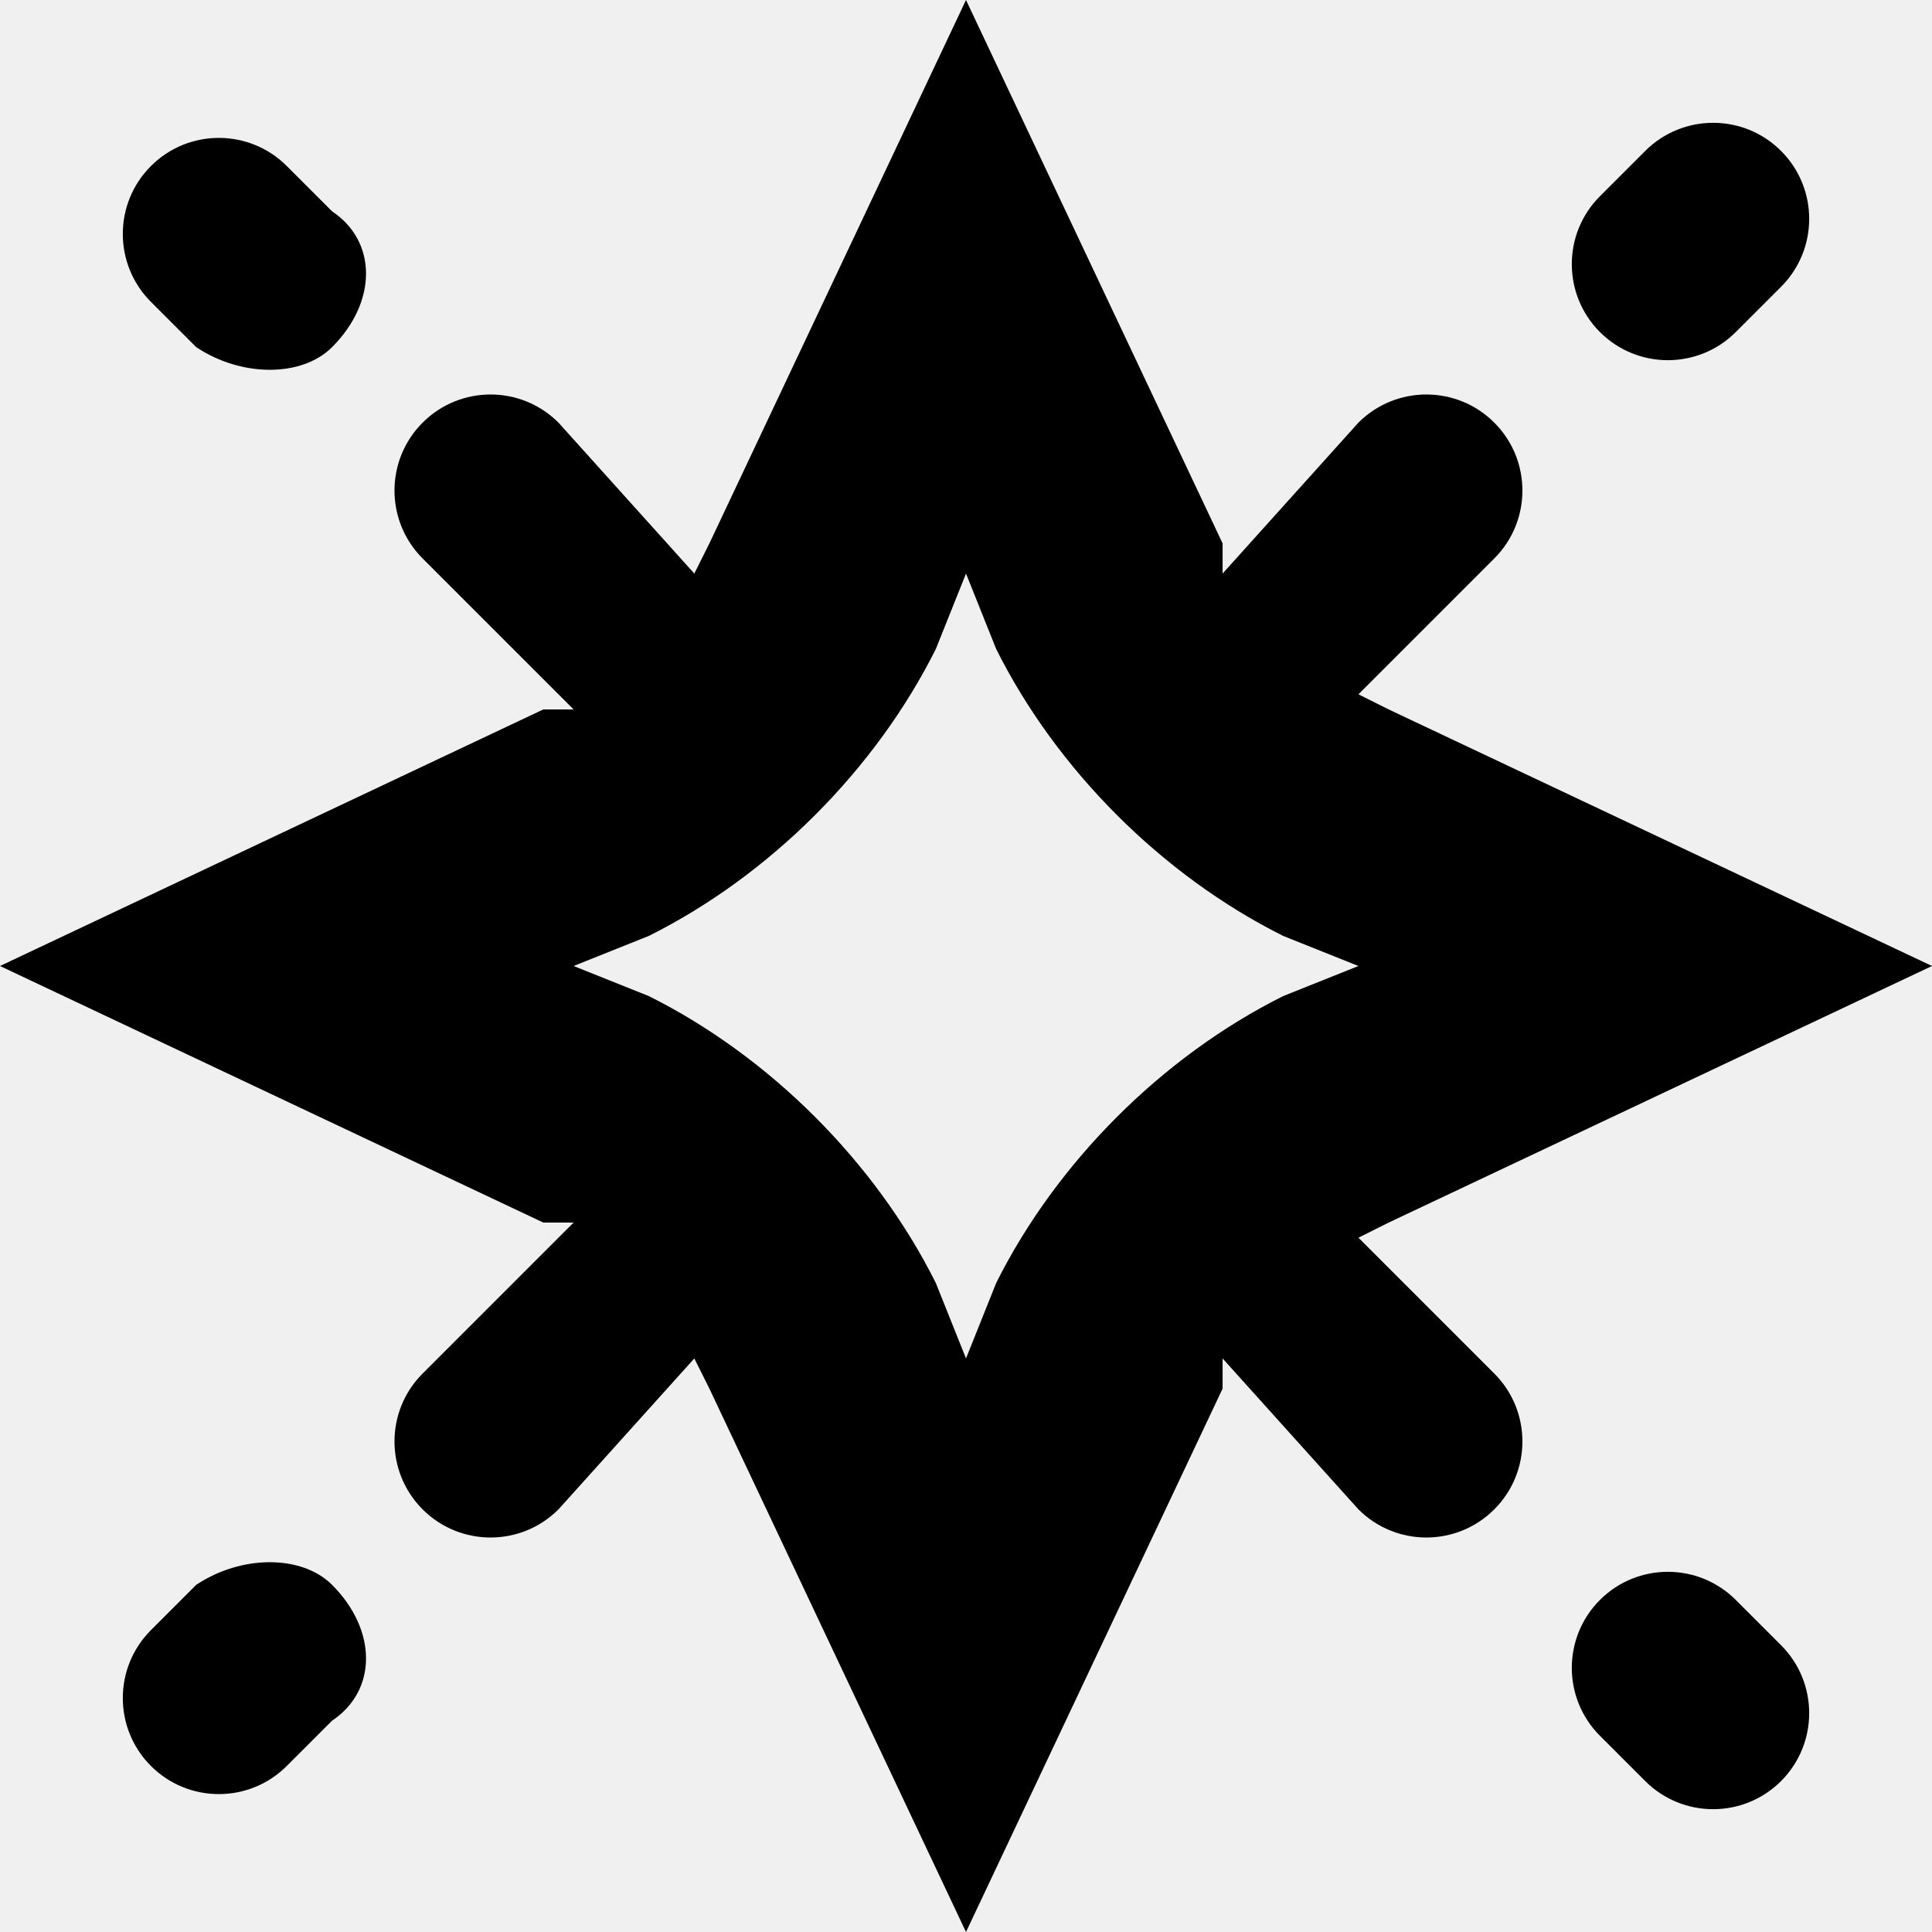
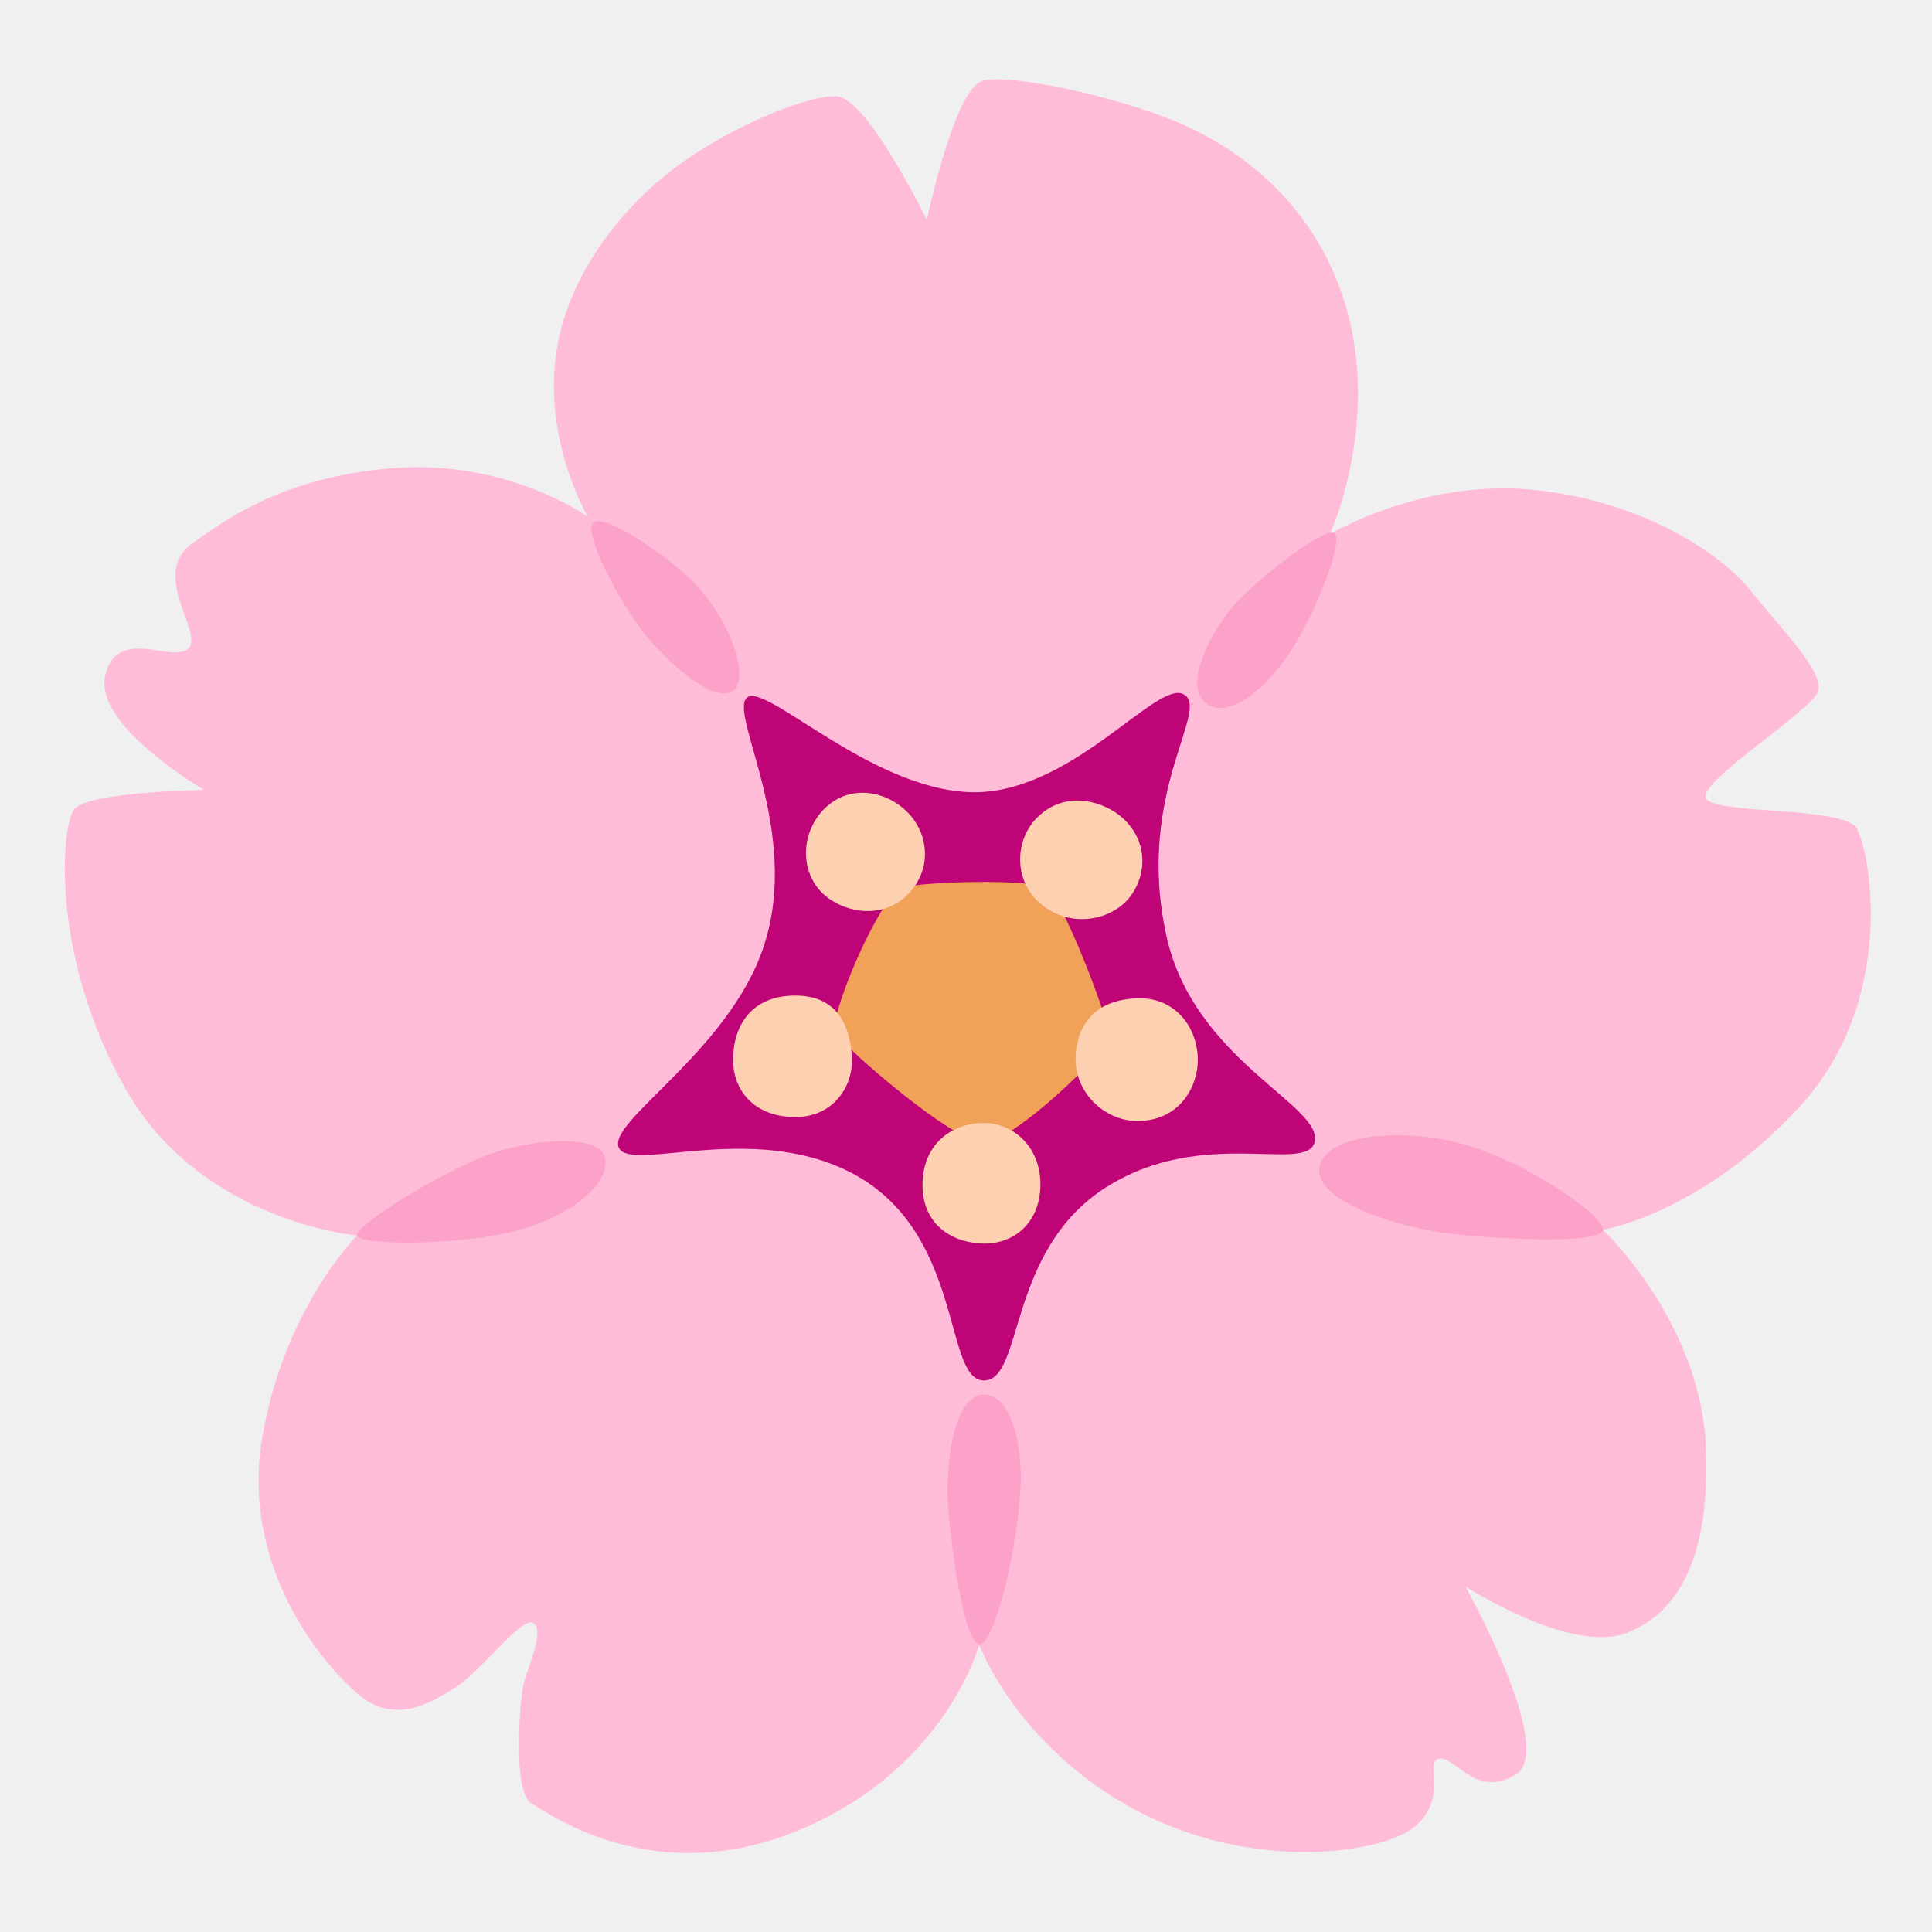
- <svg xmlns="http://www.w3.org/2000/svg" viewBox="0 0 128 128">
-   <path fill-rule="evenodd" d="M81 36 64 0 47 36l-1 2-9-10a6 6 0 0 0-9 9l10 10h-2L0 64l36 17h2L28 91a6 6 0 1 0 9 9l9-10 1 2 17 36 17-36v-2l9 10a6 6 0 1 0 9-9l-9-9 2-1 36-17-36-17-2-1 9-9a6 6 0 1 0-9-9l-9 10v-2Zm-17 2-2 5c-4 8-11 15-19 19l-5 2 5 2c8 4 15 11 19 19l2 5 2-5c4-8 11-15 19-19l5-2-5-2c-8-4-15-11-19-19l-2-5Z" clip-rule="evenodd" />
-   <path d="M118 19a6 6 0 0 0-9-9l-3 3a6 6 0 1 0 9 9l3-3Zm-96 4c-2 2-6 2-9 0l-3-3a6 6 0 1 1 9-9l3 3c3 2 3 6 0 9Zm0 82c-2-2-6-2-9 0l-3 3a6 6 0 1 0 9 9l3-3c3-2 3-6 0-9Zm96 4a6 6 0 0 1-9 9l-3-3a6 6 0 1 1 9-9l3 3Z" />
-   <style>path{fill:#000}@media (prefers-color-scheme:dark){path{fill:#fff}}</style>
+ <svg xmlns="http://www.w3.org/2000/svg" version="1.1" id="Layer_3" x="0px" y="0px" viewBox="0 0 128 128" style="enable-background:new 0 0 128 128;" xml:space="preserve">
+   <path style="fill:#FFBCD8;" d="M61.41,14.58c0,0,1.8-8.73,3.72-9.24c1.93-0.51,10.34,1.31,14.47,3.5  c5.77,3.05,9.33,8.14,10.18,14.34c0.9,6.64-1.67,12.2-1.67,12.2s6.03-3.59,13.22-2.95c7.19,0.64,12.58,4.11,14.64,6.68  c2.05,2.57,4.88,5.39,4.49,6.68c-0.39,1.28-7.83,5.91-7.45,7.06c0.39,1.16,9.12,0.51,10.01,2.05c0.9,1.54,2.7,11.43-3.85,18.49  c-6.55,7.06-12.97,8.09-12.97,8.09s6.48,6.09,6.82,14.41c0.28,6.81-1.55,10.88-5.27,12.3c-3.72,1.41-10.66-3.08-10.66-3.08  s6.03,10.78,3.34,12.45c-2.7,1.67-4.03-1.31-5.14-1.03c-0.91,0.23,0.64,2.44-1.41,4.37c-2.05,1.93-10.91,3.21-18.74-1.03  s-10.27-10.91-10.27-10.91s-2.11,8.1-11.74,12.21s-16.64-0.92-17.92-1.69s-0.77-6.93-0.51-7.96c0.26-1.03,1.41-3.47,0.64-3.98  s-3.34,3.08-5.14,4.24s-4.11,2.44-6.42,0.51c-2.31-1.93-7.83-8.35-6.42-16.95c1.41-8.6,6.29-13.48,6.29-13.48s-10.27-0.9-15.28-9.63  S4.02,54.77,4.92,53.61s8.6-1.28,8.6-1.28s-7.32-4.24-6.55-7.57c0.77-3.34,4.49-0.77,5.52-1.8c1.03-1.03-2.62-4.93,0.26-6.97  c2.16-1.53,5.96-4.38,13.22-4.97c7.65-0.63,12.97,3.21,12.97,3.21s-3.27-5.53-1.92-11.81c1.07-4.97,4.75-9.24,8.21-11.68  s8.09-4.37,10.14-4.37S61.41,14.58,61.41,14.58z" />
+   <path style="fill:#FCA2C8;" d="M79.68,46.37c1.38,1.59,4.29-0.58,6.2-3.82c1.46-2.47,3.13-6.69,2.54-7.21  c-0.59-0.52-5.14,3.02-6.68,4.77C80.21,41.87,78.59,45.11,79.68,46.37z" />
+   <path style="fill:#FCA2C8;" d="M87.42,77.33c-0.37,2.36,5.51,4.03,8.64,4.4c2.97,0.35,10.13,0.75,10.15-0.26  c0.03-1.01-5.65-4.94-10.15-5.89C92.11,74.75,87.74,75.32,87.42,77.33z" />
+   <path style="fill:#FCA2C8;" d="M65.26,92.39c-2.01-0.12-2.76,4.56-2.39,8.16s1.14,8.3,2,8.39c0.86,0.09,2.35-5.11,2.72-9.98  C67.82,95.9,67.06,92.5,65.26,92.39z" />
+   <path style="fill:#FCA2C8;" d="M23.66,81.86c0.14,0.67,7.08,0.67,10.79-0.39c3.71-1.06,6.04-3.23,5.62-4.82  c-0.42-1.59-5.08-1.14-7.69-0.16C28.99,77.76,23.53,81.2,23.66,81.86z" />
+   <path style="fill:#FCA2C8;" d="M39.33,34.6c-0.79,0.58,1.75,5.41,3.45,7.48c1.7,2.07,4.35,4.35,5.67,3.76  c1.33-0.58,0.11-4.77-2.81-7.58C44.23,36.9,40.13,34.02,39.33,34.6z" />
+   <path style="fill:#BF0477;" d="M78.4,45.99c-1.82-0.94-7.53,6.76-14.19,6.49s-13.52-7.33-14.73-6.25s3.65,8.88,1.11,16.5  c-2.32,6.97-10.46,11.61-9.58,13.33c0.82,1.61,8.71-1.73,15.27,1.58c7.65,3.87,6.19,13.75,8.88,13.82c2.69,0.07,1.5-8.62,8.14-12.81  c6.39-4.04,13.21-0.9,13.79-2.96c0.67-2.42-8-5.41-9.81-13.68C75.17,52.46,80.29,46.96,78.4,45.99z" />
+   <path style="fill:#F2A159;" d="M59.73,58.83c-1.37,0.46-4.92,8.59-4.36,9.59c0.56,1,7.85,7.29,9.78,7.29c1.93,0,8.28-6.1,8.34-7.04  c0.06-0.93-3.11-9.22-4.17-9.84C68.26,58.21,61.04,58.39,59.73,58.83z" />
+   <path style="fill:#FDD0B1;" d="M68.8,54.08c-1.57,1.46-1.72,4.26,0.18,5.83c2.03,1.67,4.79,1.04,5.96-0.59  c1.03-1.42,1.13-3.61-0.59-5.15C73.29,53.22,70.79,52.23,68.8,54.08z" />
+   <path style="fill:#FDD0B1;" d="M71.28,69.71c-0.27,2.62,1.94,4.61,4.15,4.56c2.89-0.06,3.96-2.47,3.93-4.11  c-0.05-2.21-1.58-4.11-4.02-4.02S71.51,67.5,71.28,69.71z" />
+   <path style="fill:#FDD0B1;" d="M65.05,74.4c-1.94,0.05-3.97,1.35-3.93,4.2c0.04,2.62,2.08,3.79,4.11,3.79c2.03,0,3.7-1.45,3.7-3.93  C68.93,75.98,67.13,74.35,65.05,74.4z" />
+   <path style="fill:#FDD0B1;" d="M52.68,65.96c-2.89,0-4.11,1.99-4.11,4.25s1.67,3.9,4.34,3.79c2.3-0.09,3.73-2.04,3.52-4.2  C56.2,67.45,55.12,65.96,52.68,65.96z" />
+   <path style="fill:#FDD0B1;" d="M54.66,53.54c-1.66,1.61-1.72,4.38,0.05,5.83c1.38,1.14,3.84,1.54,5.46-0.14  c1.63-1.67,1.35-4.06-0.09-5.46C58.64,52.36,56.29,51.96,54.66,53.54z" />
</svg>
